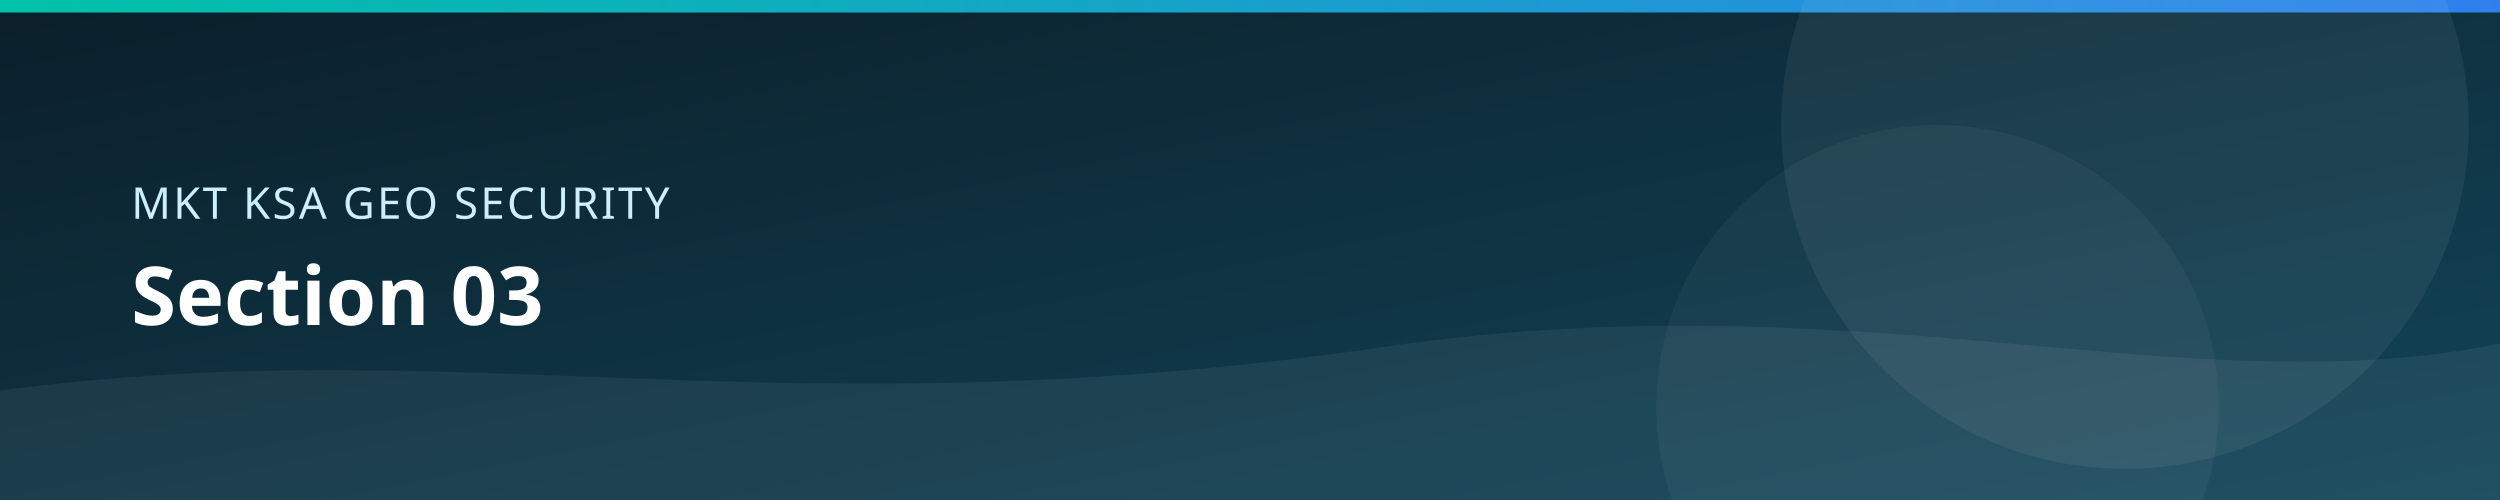
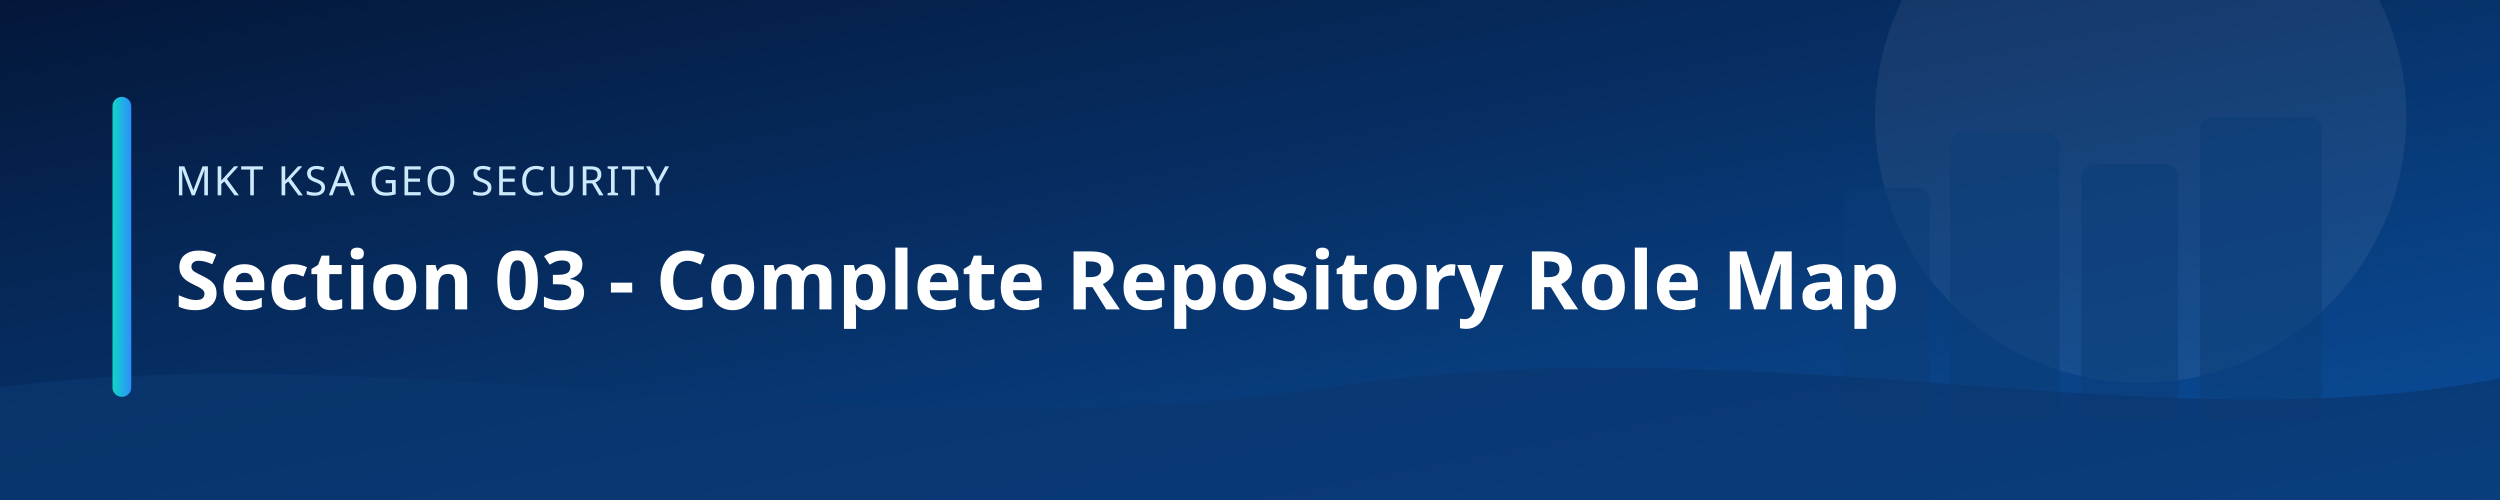
- <svg xmlns="http://www.w3.org/2000/svg" width="1600" height="320" viewBox="0 0 1600 320" role="img" aria-label="Documentation section banner">
+ <svg xmlns="http://www.w3.org/2000/svg" width="1600" height="320" viewBox="0 0 1600 320" role="img" aria-label="Section 03 - Complete Repository Role Map banner">
  <defs>
    <linearGradient id="bg" x1="0" y1="0" x2="1" y2="1">
-       <stop offset="0%" stop-color="#0b1f2a" />
-       <stop offset="100%" stop-color="#124559" />
+       <stop offset="0%" stop-color="#04173a" />
+       <stop offset="100%" stop-color="#0a4f9d" />
    </linearGradient>
-     <linearGradient id="accent" x1="0" y1="0" x2="1" y2="0">
-       <stop offset="0%" stop-color="#00c2a8" />
-       <stop offset="100%" stop-color="#2f80ed" />
+     <linearGradient id="line" x1="0" y1="0" x2="1" y2="0">
+       <stop offset="0%" stop-color="#10d6c5" />
+       <stop offset="100%" stop-color="#2e8fff" />
    </linearGradient>
  </defs>
  <rect width="1600" height="320" fill="url(#bg)" />
-   <rect x="0" y="0" width="1600" height="8" fill="url(#accent)" />
-   <circle cx="1360" cy="80" r="220" fill="#ffffff" fill-opacity="0.06" />
-   <circle cx="1240" cy="260" r="180" fill="#ffffff" fill-opacity="0.04" />
-   <path d="M0 250 C 300 210, 500 280, 900 220 C 1200 180, 1400 260, 1600 220 L1600 320 L0 320 Z" fill="#ffffff" fill-opacity="0.06" />
-   <text x="84" y="140" fill="#cdeffd" font-size="28" font-family="Segoe UI, Tahoma, sans-serif" letter-spacing="1.5">MKT KSA GEO SECURITY</text>
-   <text x="84" y="208" fill="#ffffff" font-size="52" font-family="Segoe UI, Tahoma, sans-serif" font-weight="700">Section 03</text>
+   <circle cx="1370" cy="75" r="170" fill="#ffffff" fill-opacity="0.06" />
+   <g fill="#0c3c77" fill-opacity="0.55">
+     <rect x="1180" y="120" width="55" height="150" rx="8" />
+     <rect x="1248" y="85" width="70" height="185" rx="8" />
+     <rect x="1332" y="105" width="62" height="165" rx="8" />
+     <rect x="1408" y="75" width="78" height="195" rx="8" />
+   </g>
+   <path d="M0 248 C 250 214, 560 292, 850 248 C 1130 206, 1380 286, 1600 242 L1600 320 L0 320 Z" fill="#0b376f" fill-opacity="0.7" />
+   <rect x="72" y="62" width="12" height="192" rx="6" fill="url(#line)" />
+   <text x="112" y="125" fill="#cdeafd" font-size="26" font-family="Segoe UI, Tahoma, sans-serif" letter-spacing="1.2">MKT KSA GEO SECURITY</text>
+   <text x="112" y="198" fill="#ffffff" font-size="52" font-family="Segoe UI, Tahoma, sans-serif" font-weight="700">Section 03 - Complete Repository Role Map</text>
</svg>
